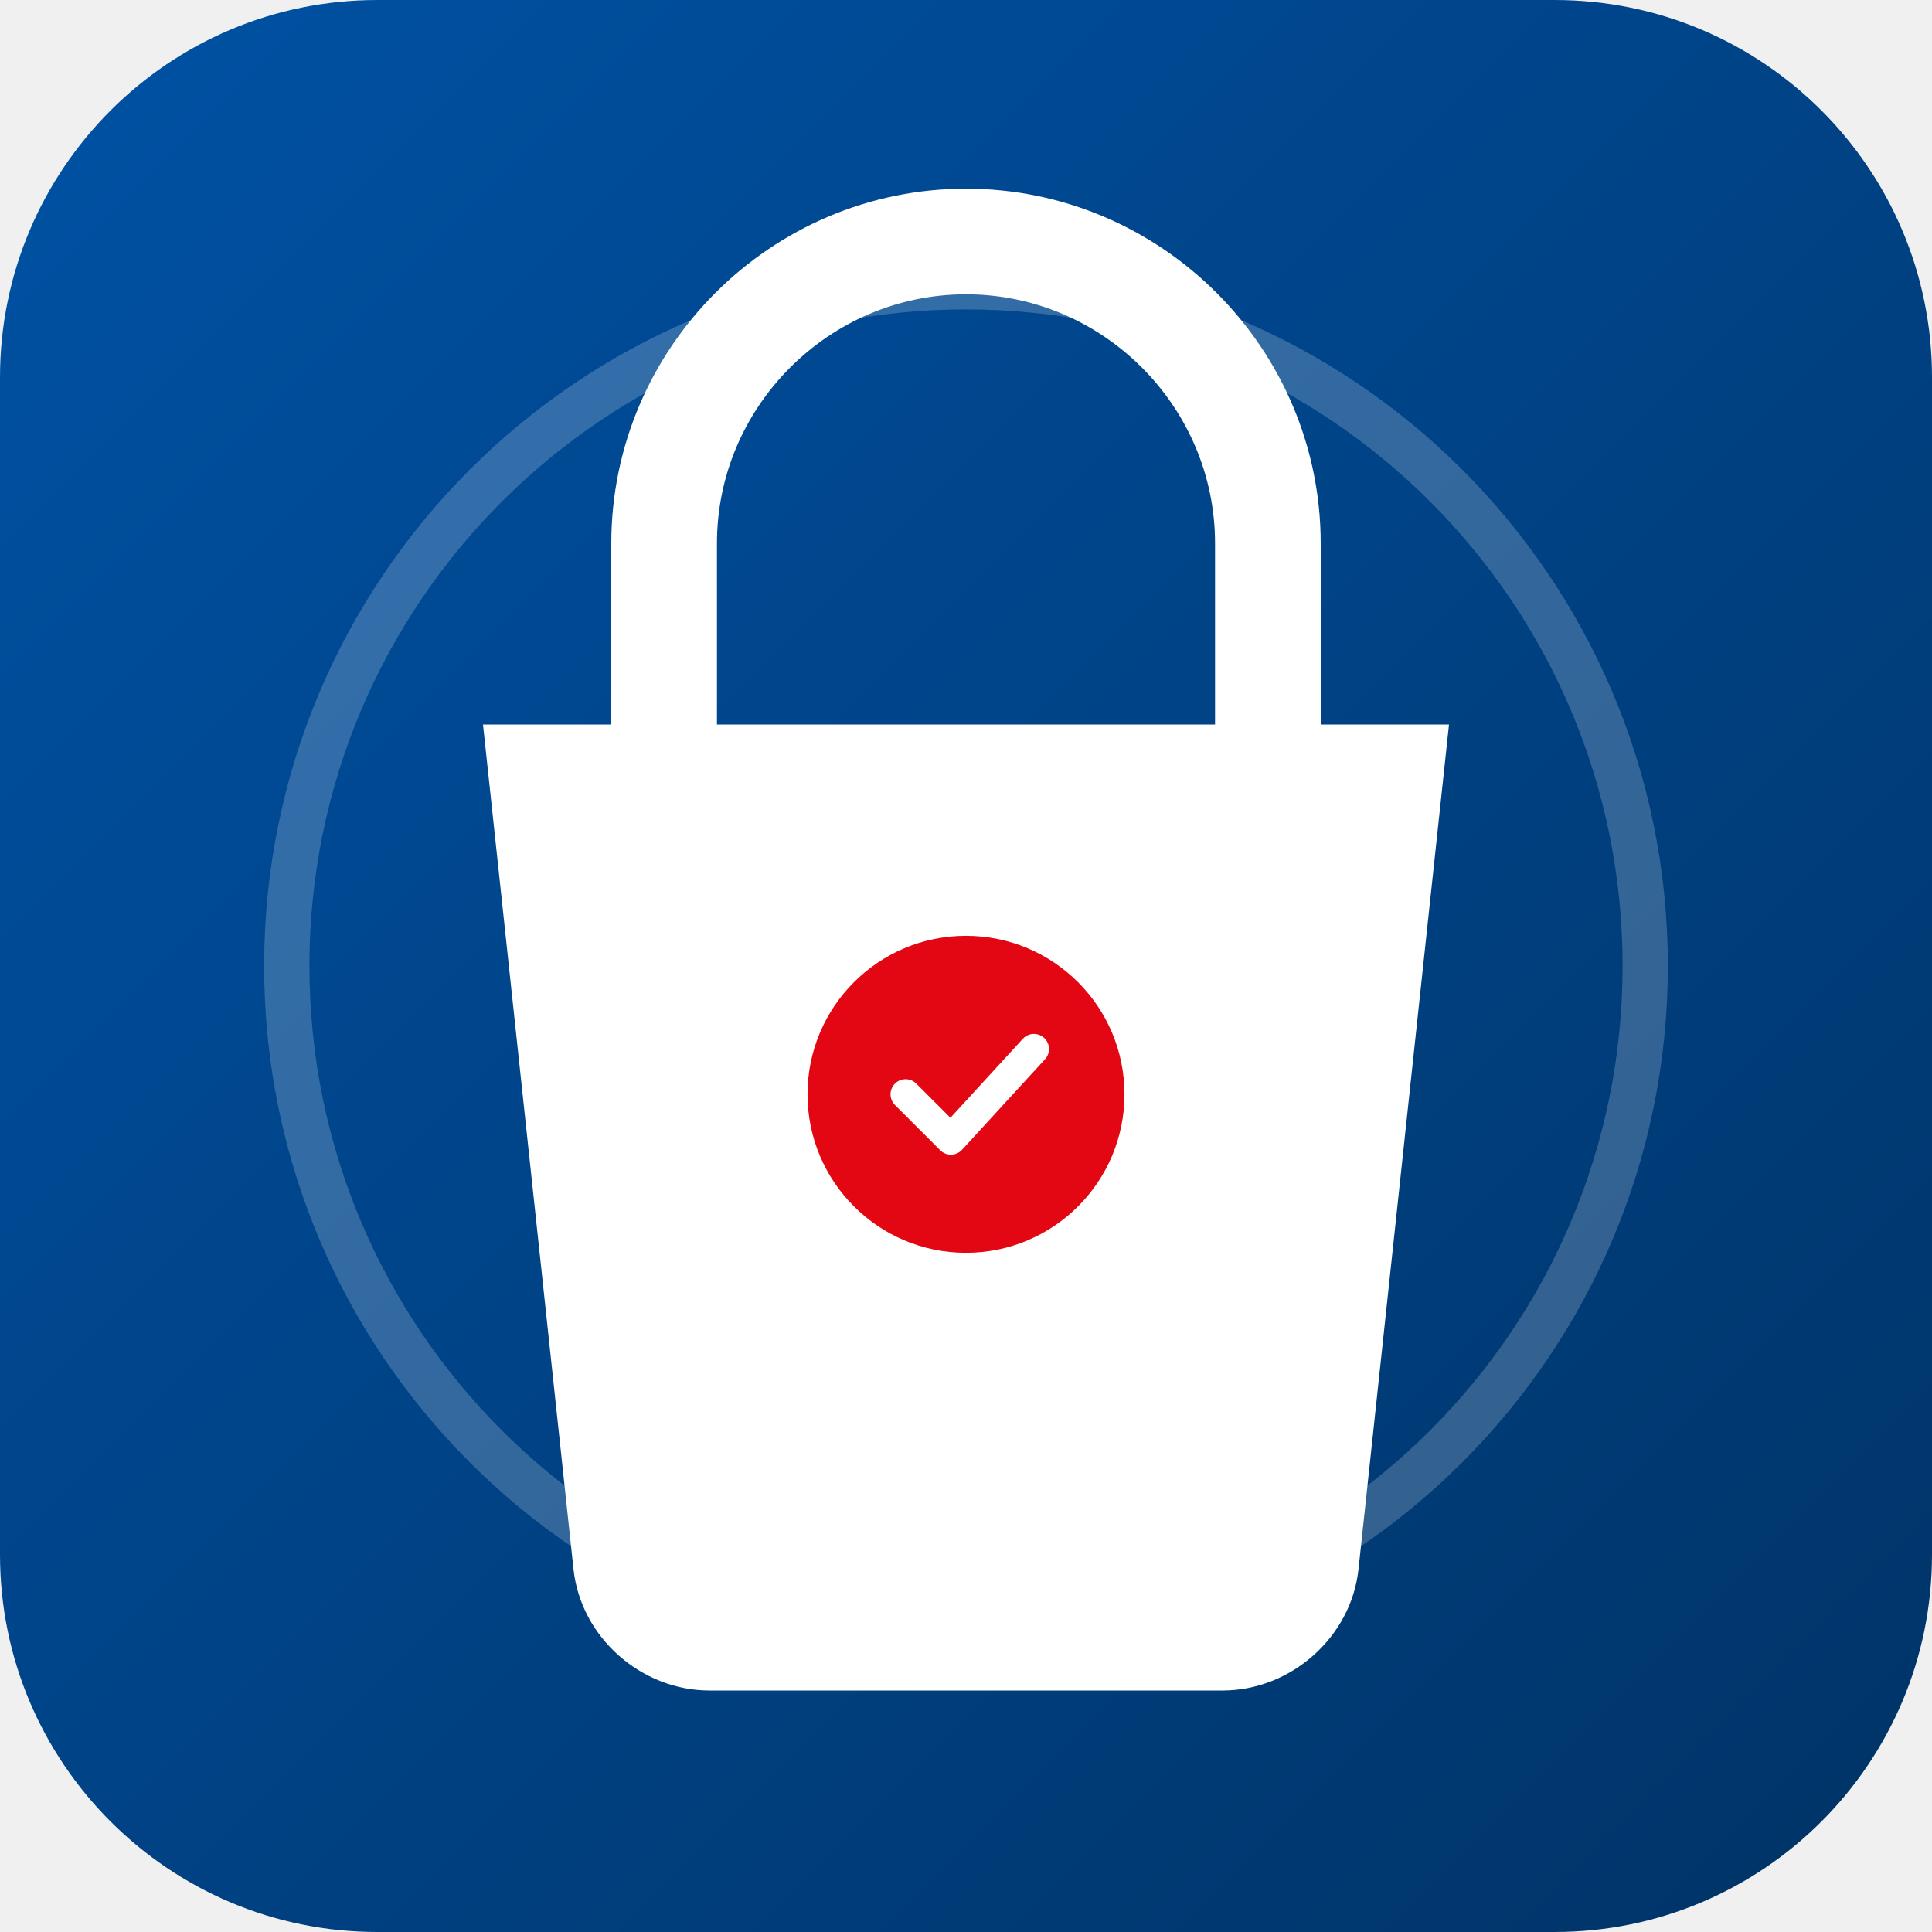
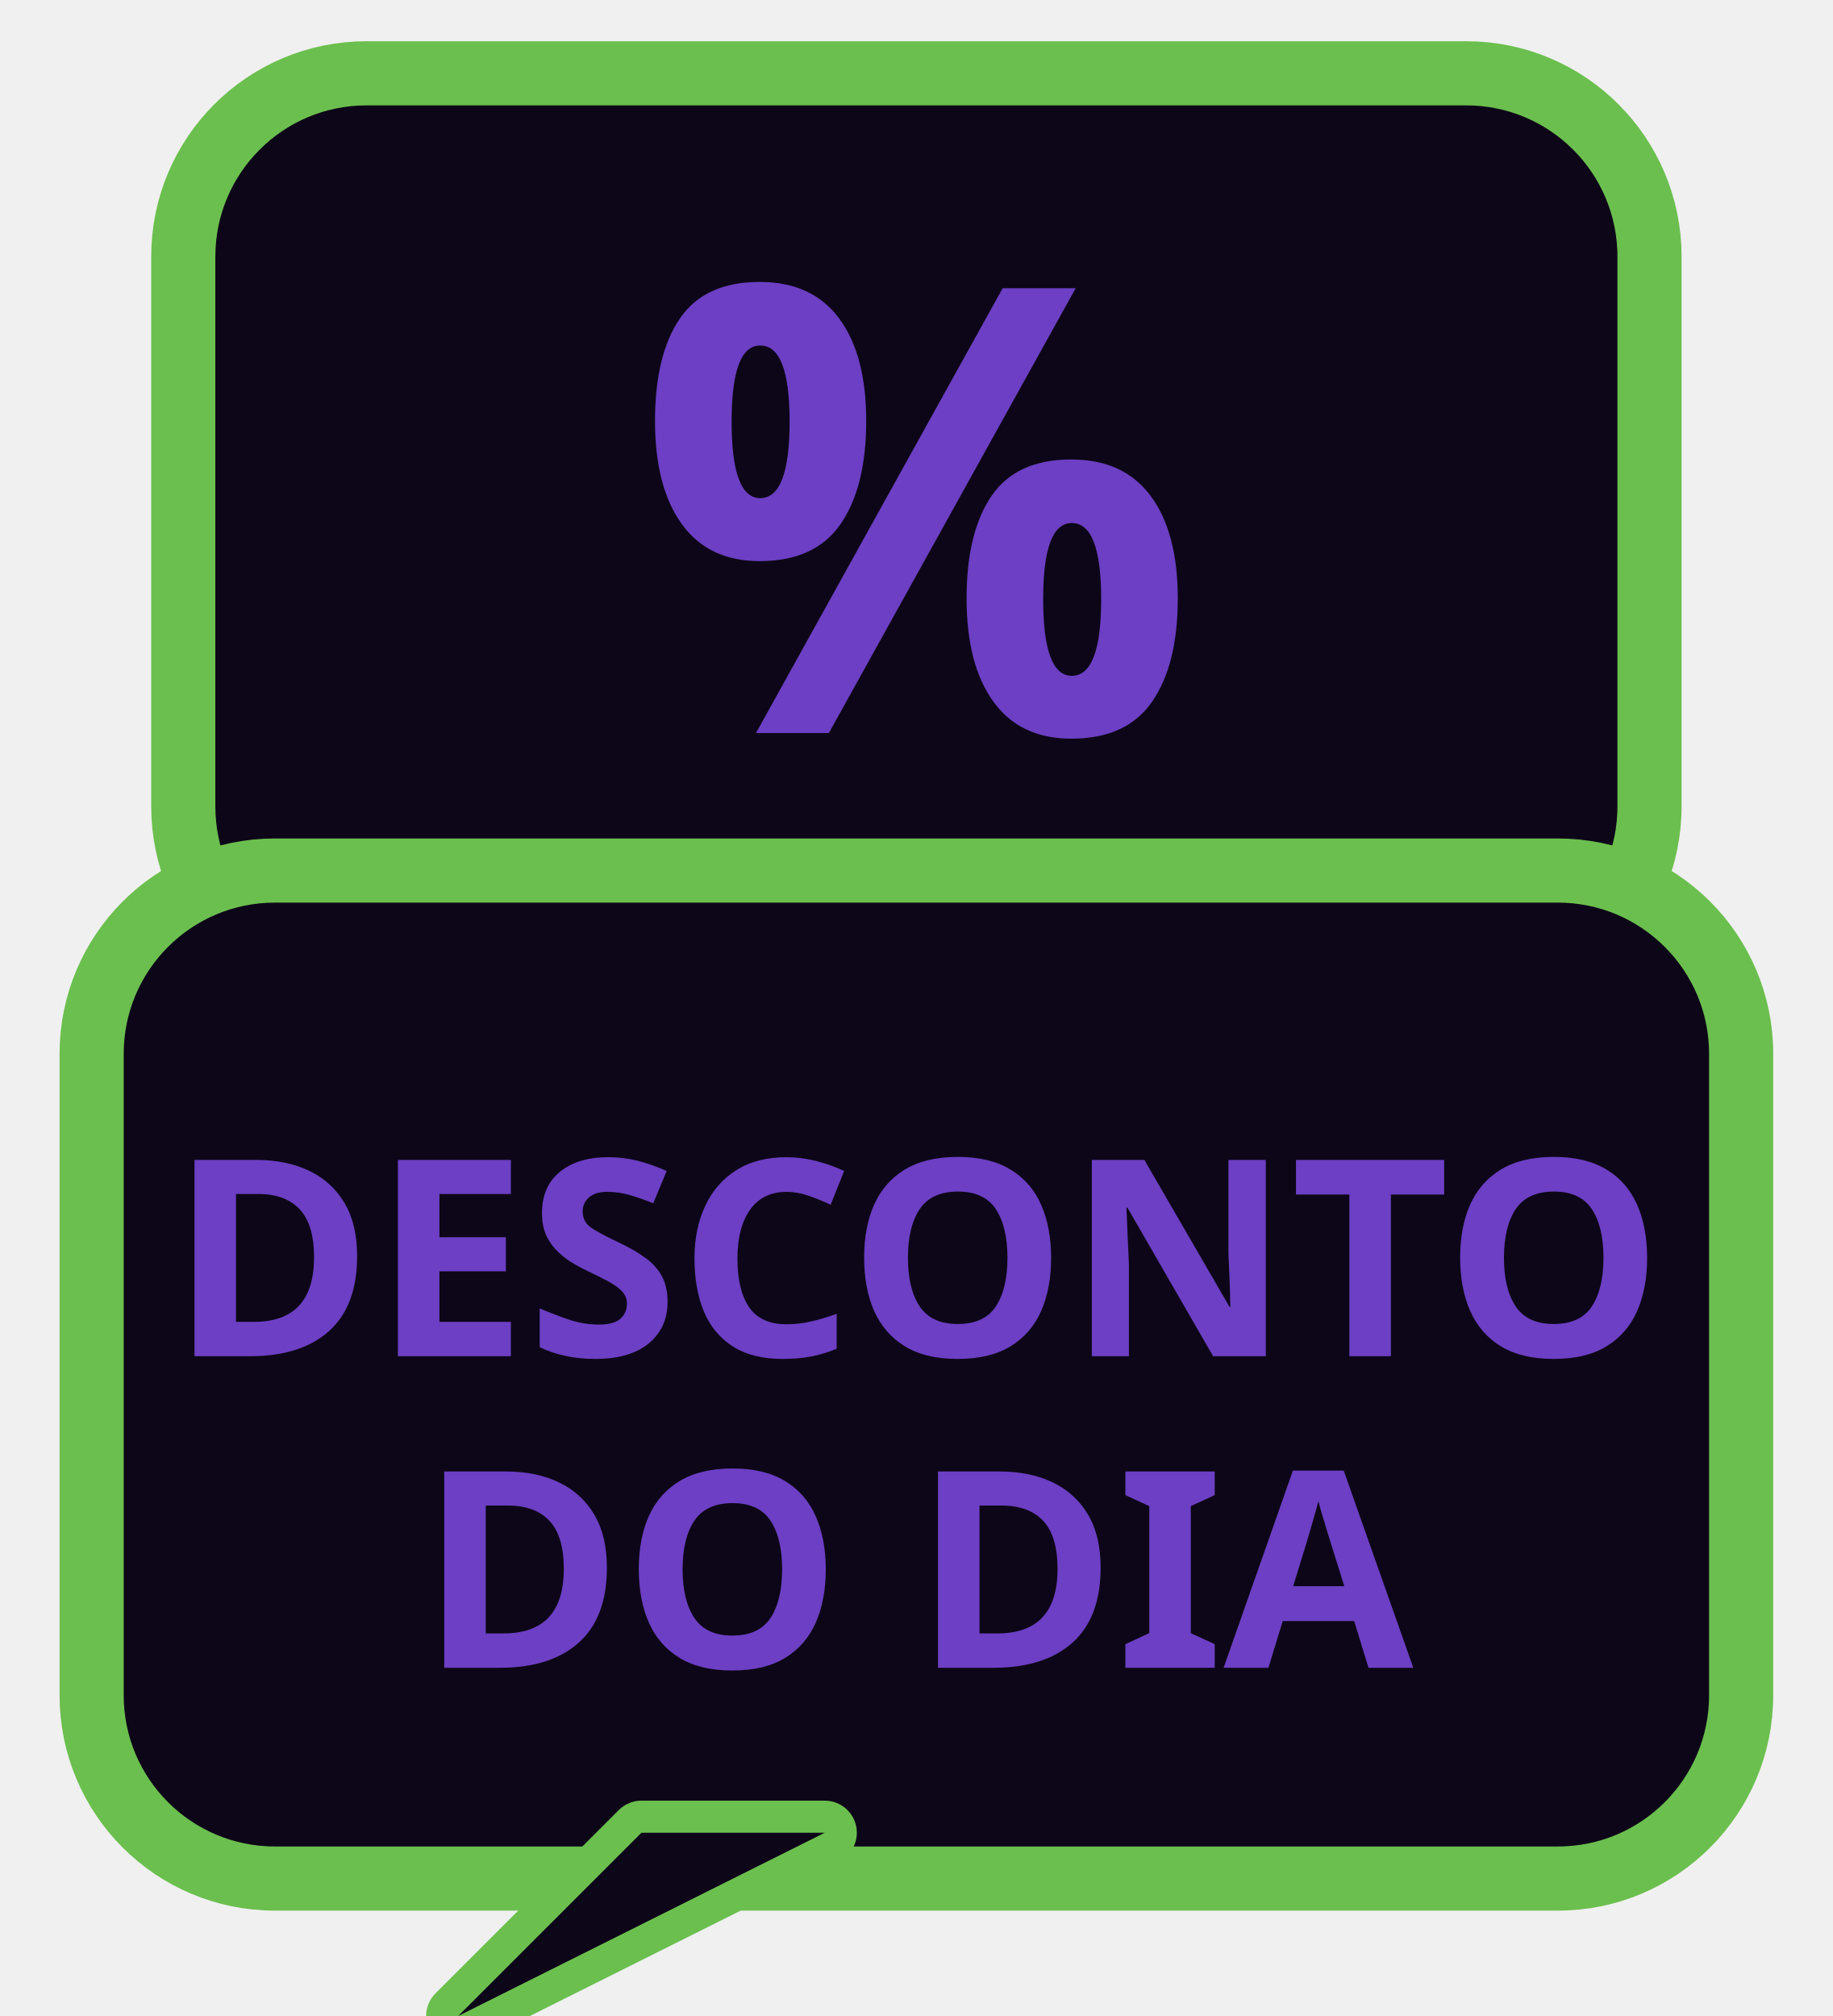
- <svg xmlns="http://www.w3.org/2000/svg" viewBox="0 0 512 512">
-   <defs>
-     <linearGradient id="comabelGrad" x1="0%" y1="0%" x2="100%" y2="100%">
-       <stop offset="0%" stop-color="#0052A5" />
-       <stop offset="100%" stop-color="#003366" />
-     </linearGradient>
-   </defs>
-   <rect width="512" height="512" rx="100" fill="url(#comabelGrad)" />
-   <circle cx="256" cy="256" r="180" fill="none" stroke="#FFFFFF" stroke-width="12" opacity="0.2" />
-   <path d="M176 192 V144 C176 100 212 64 256 64 C300 64 336 100 336 144 V192" fill="none" stroke="#FFFFFF" stroke-width="28" stroke-linecap="round" />
-   <path d="M128 192 H384 L360 416 C358 434 342 448 324 448 H188 C170 448 154 434 152 416 Z" fill="#FFFFFF" />
-   <circle cx="256" cy="290" r="42" fill="#E30613" />
-   <path d="M240 290 L252 302 L274 278" fill="none" stroke="#FFFFFF" stroke-width="8" stroke-linecap="round" stroke-linejoin="round" />
+ <svg xmlns="http://www.w3.org/2000/svg" viewBox="0 0 200 220">
+   <rect x="20" y="8" width="160" height="100" rx="20" ry="20" fill="#0D0618" stroke="#6BBF4E" stroke-width="7" />
+   <rect x="10" y="95" width="180" height="110" rx="20" ry="20" fill="#0D0618" stroke="#6BBF4E" stroke-width="7" />
+   <polygon points="70,200 50,220 90,200" fill="#0D0618" stroke="#6BBF4E" stroke-width="7" stroke-linejoin="round" paint-order="stroke" />
+   <text x="100" y="80" text-anchor="middle" font-family="Arial Black, sans-serif" font-size="68" font-weight="900" fill="#6C3FC4">%</text>
+   <text x="100" y="148" text-anchor="middle" font-family="Arial Black, sans-serif" font-size="30" font-weight="900" fill="#6C3FC4">DESCONTO</text>
+   <text x="100" y="182" text-anchor="middle" font-family="Arial Black, sans-serif" font-size="30" font-weight="900" fill="#6C3FC4">DO DIA</text>
</svg>
